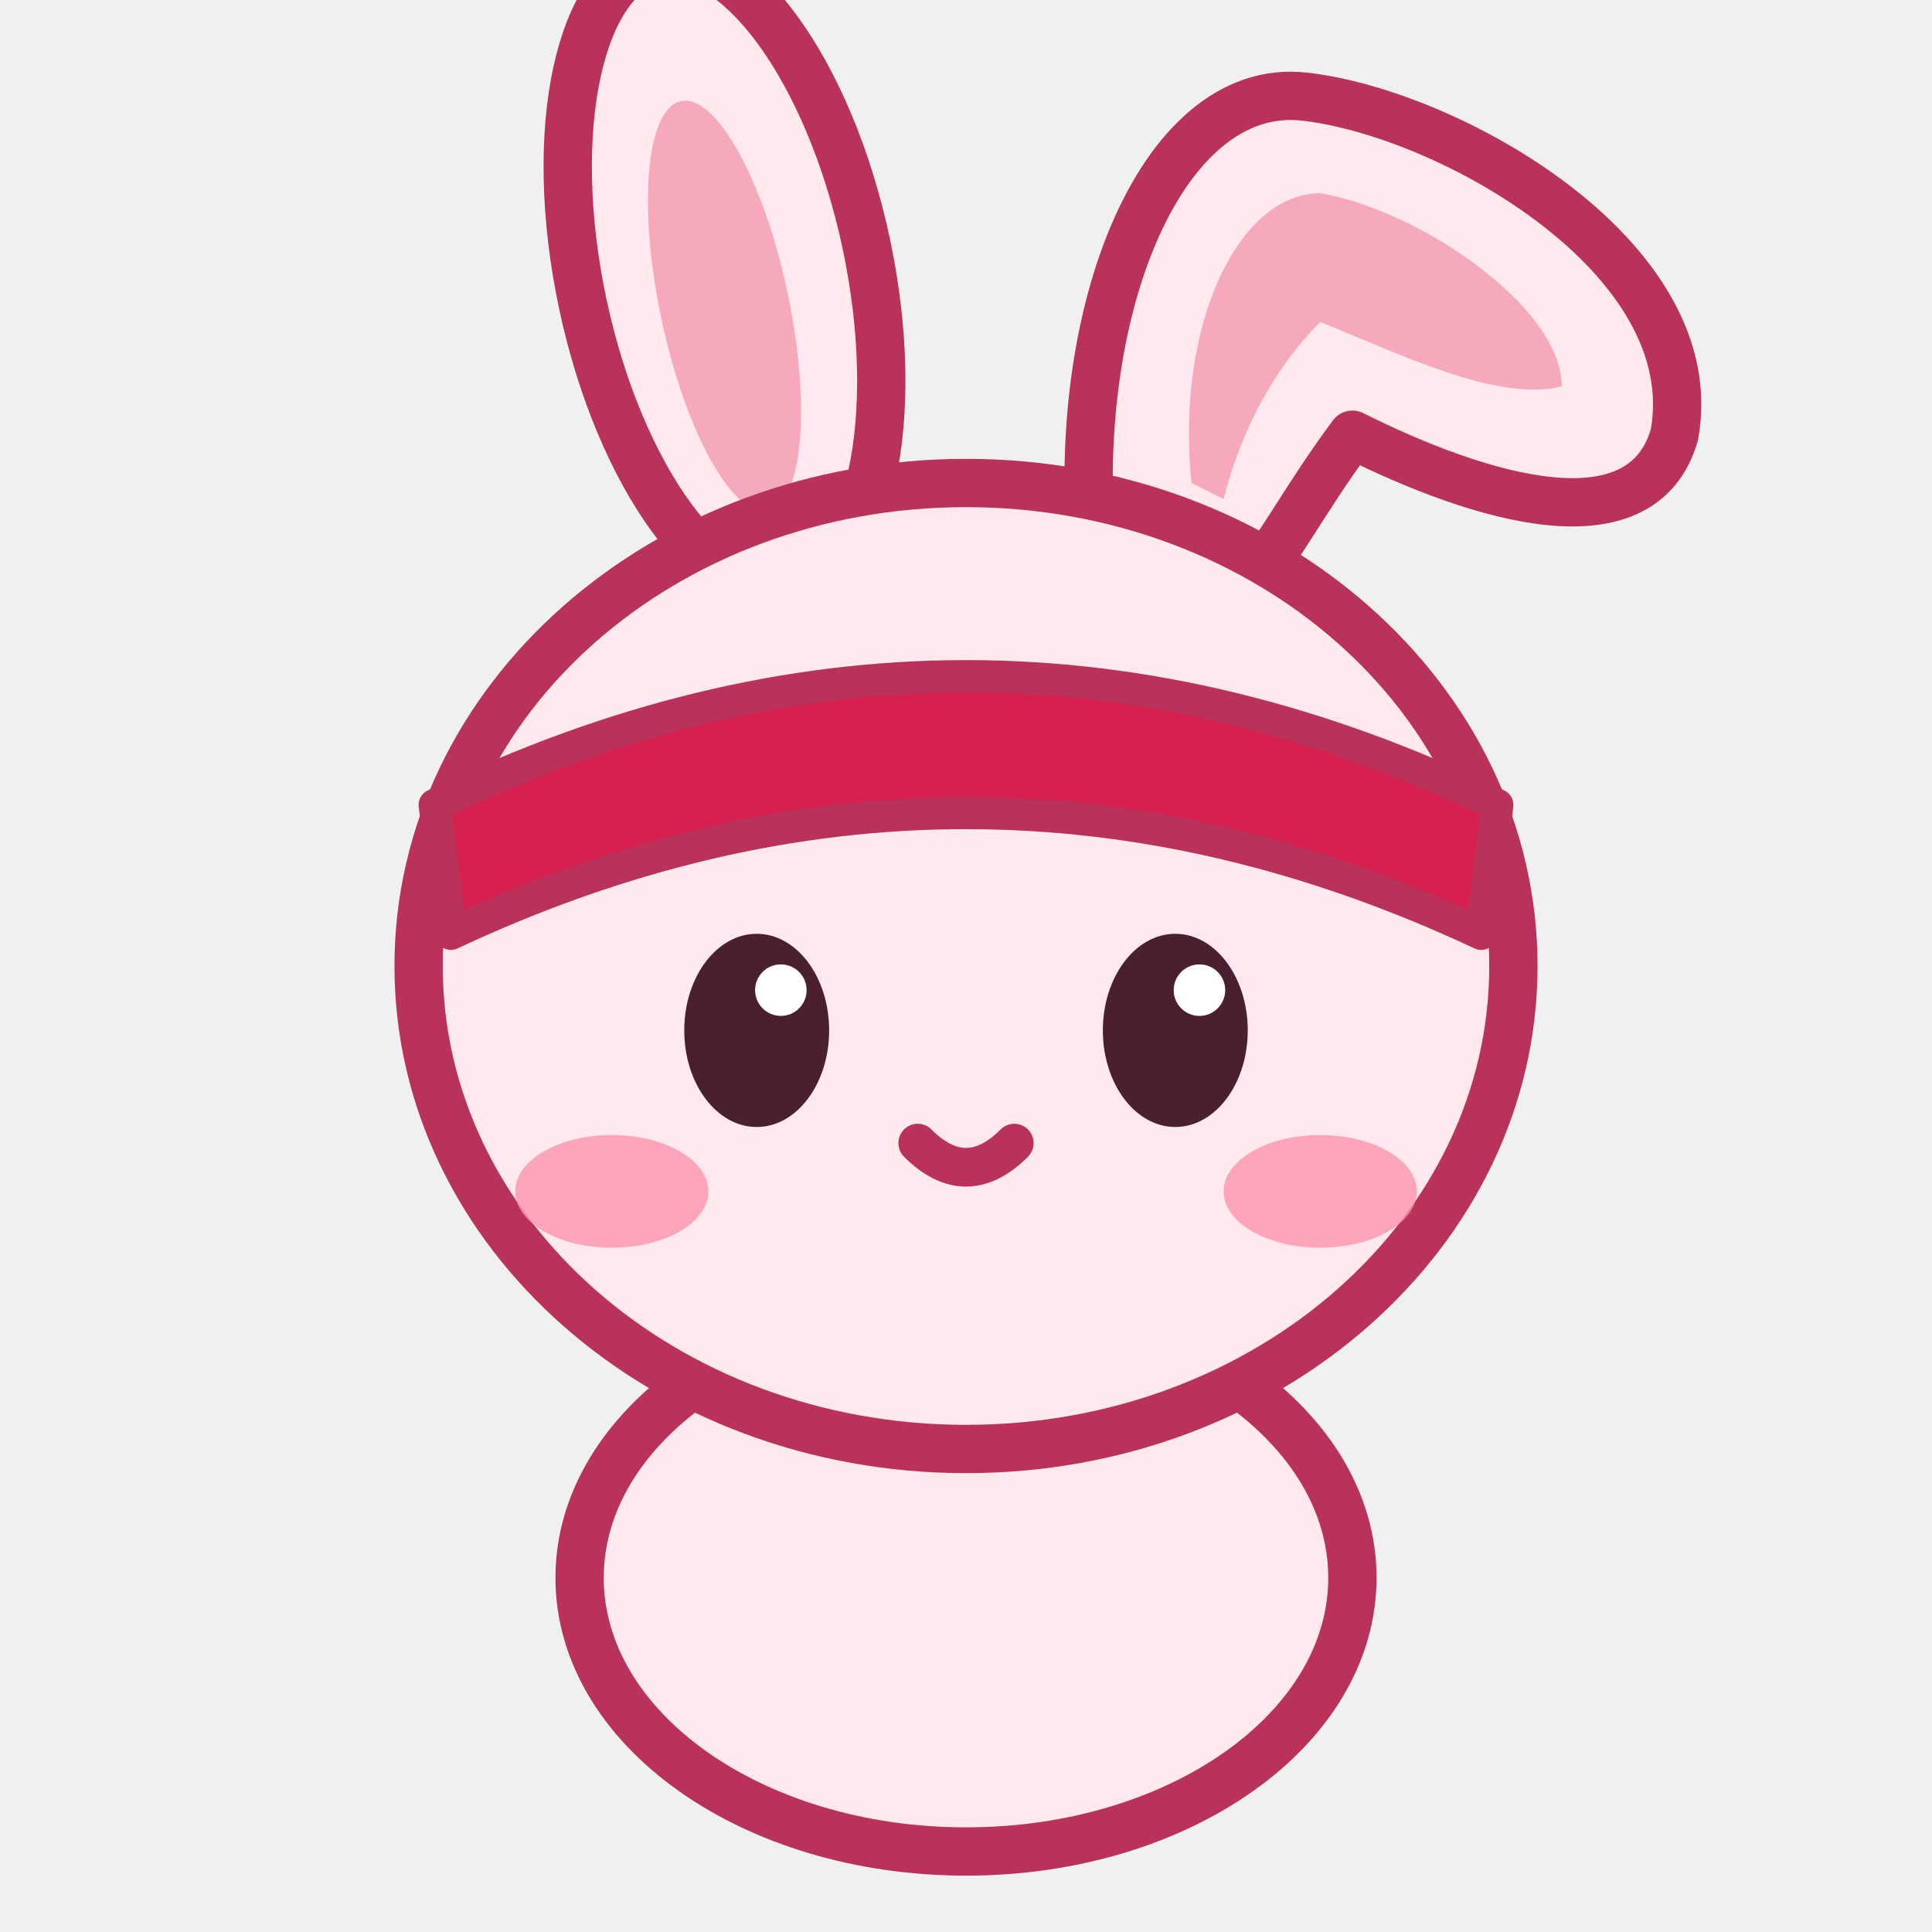
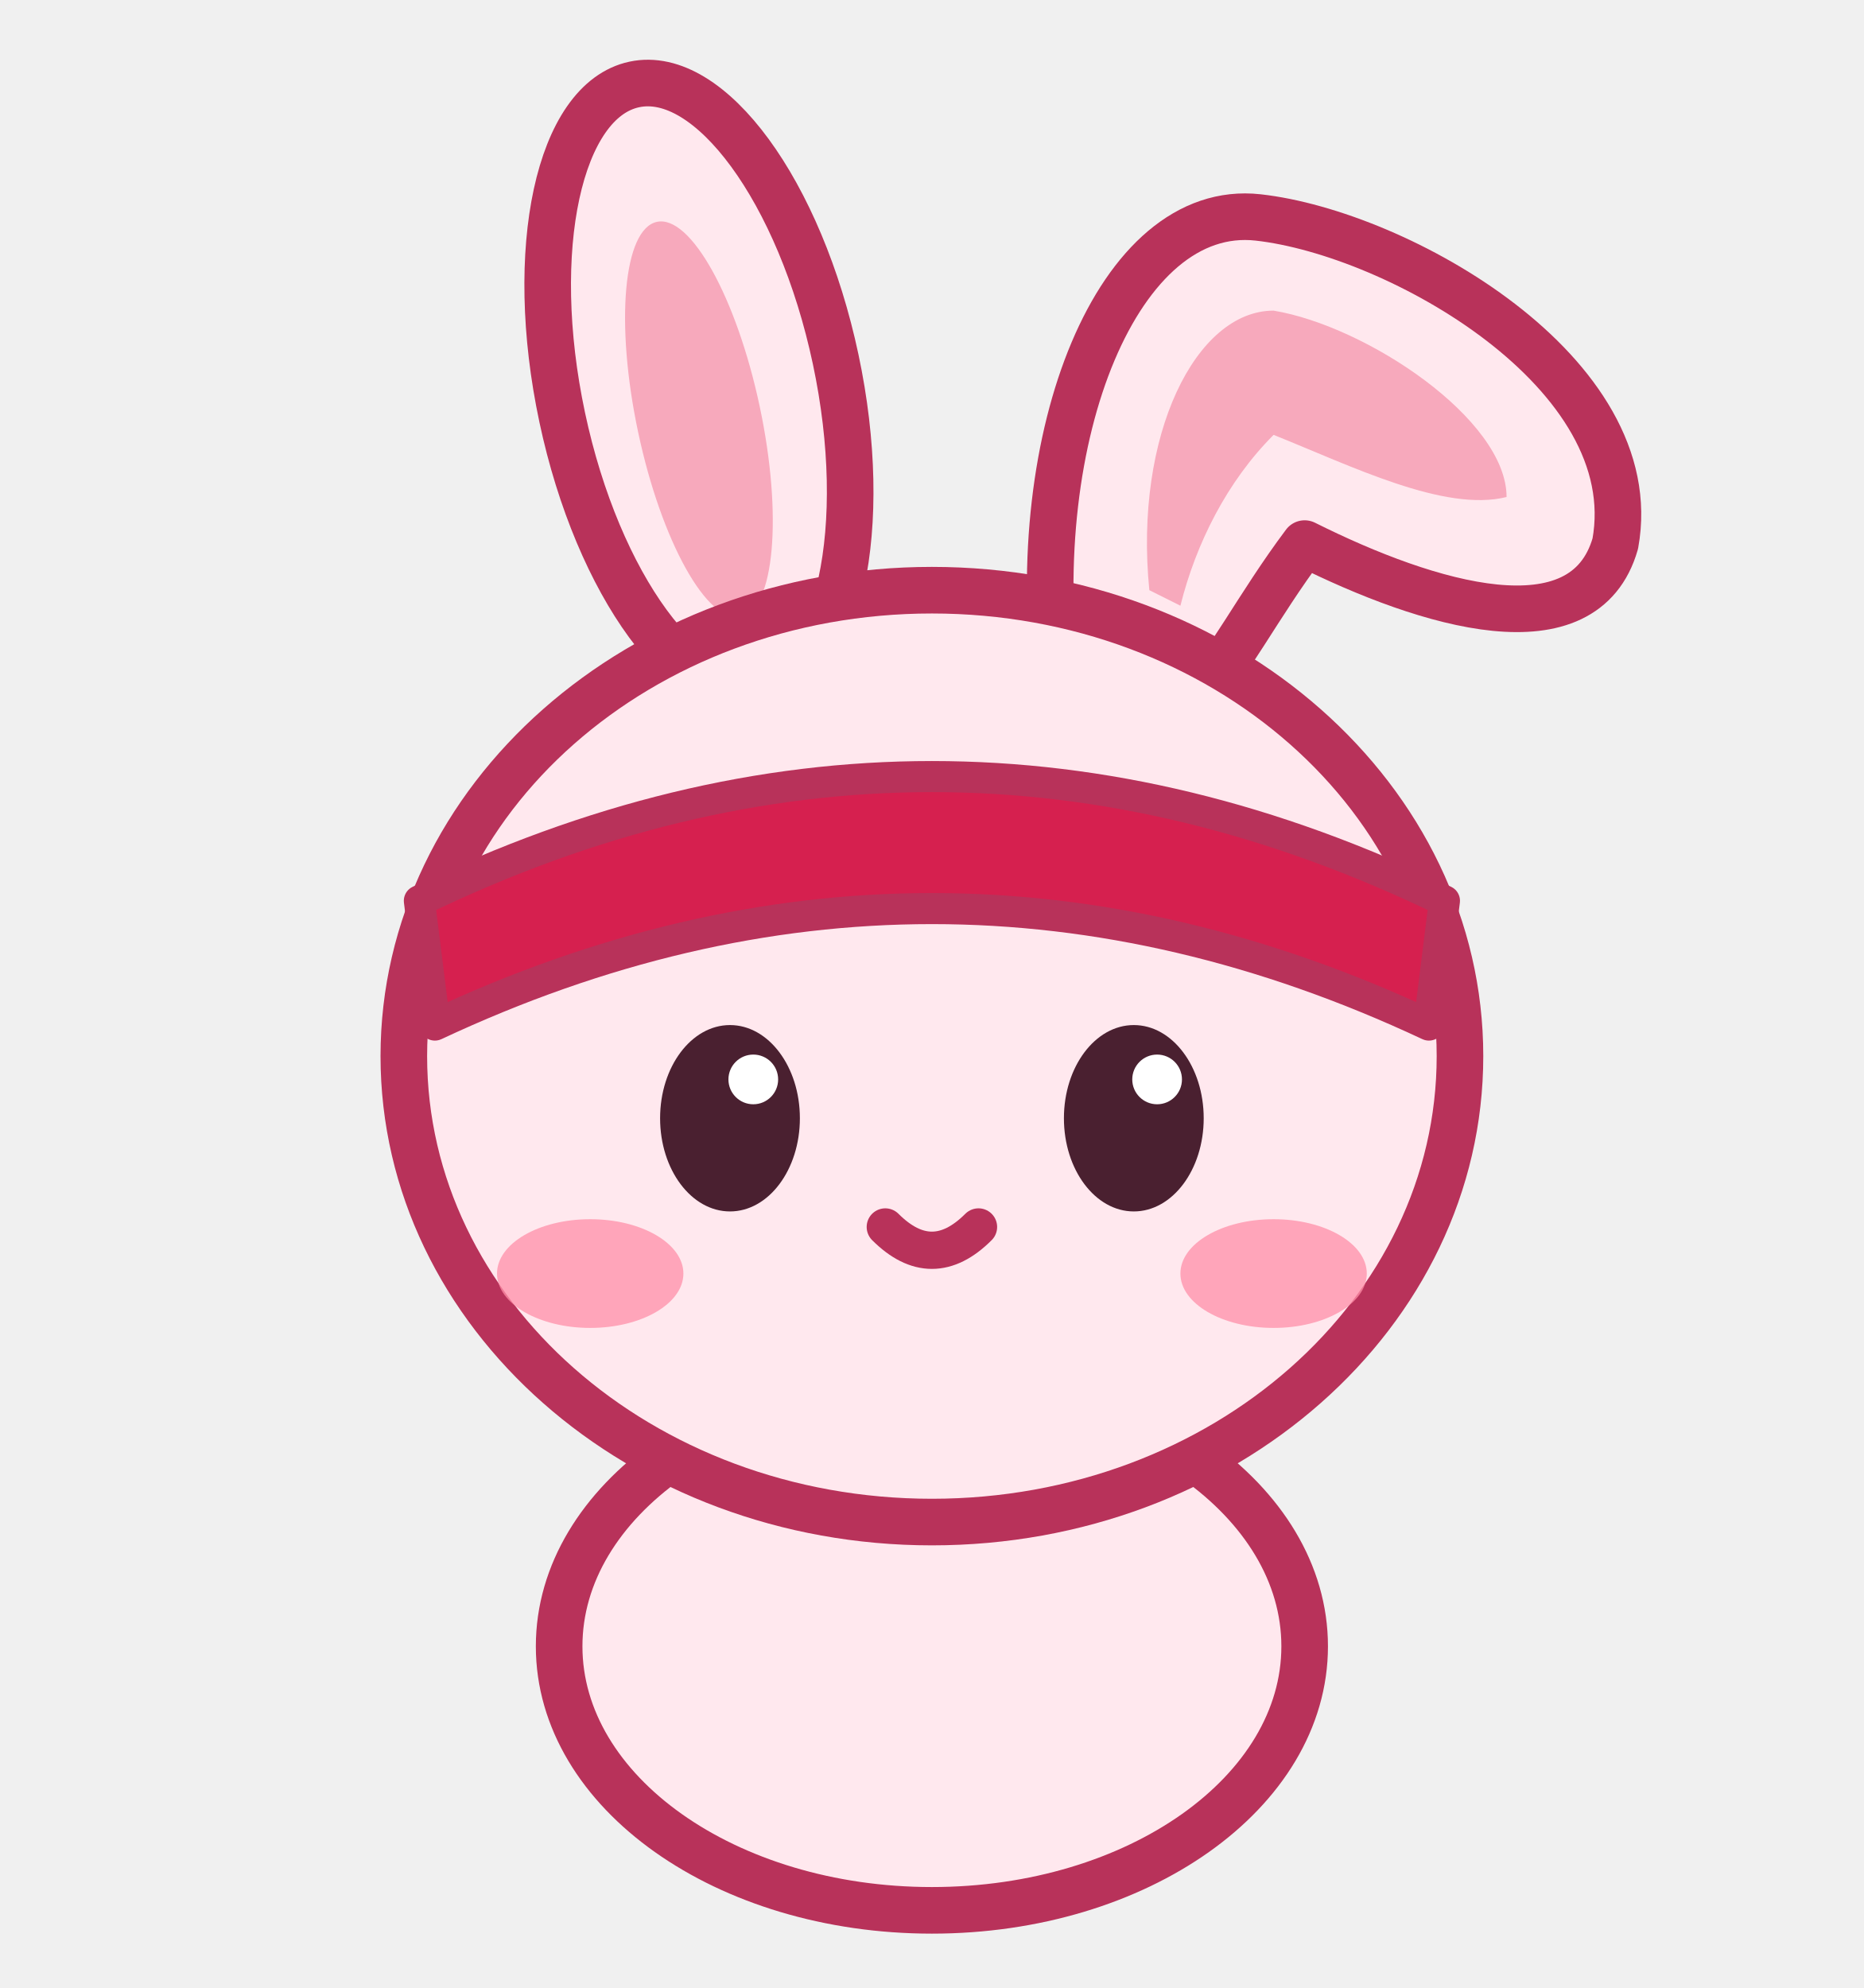
- <svg xmlns="http://www.w3.org/2000/svg" viewBox="0 0 120 120">
+ <svg xmlns="http://www.w3.org/2000/svg" viewBox="0 -8 120 128">
  <g transform="translate(0 0)">
    <ellipse cx="45" cy="17" rx="9" ry="20" transform="rotate(-12 45 17)" fill="#FFE8EE" stroke="#B8325A" stroke-width="3" />
    <ellipse cx="45" cy="19" rx="4" ry="13" transform="rotate(-12 45 19)" fill="#F7A9BC" />
    <path d="M68 36 C66 20 72 5 81 6 C90 7 106 16 104 27 C102 34 92 31 84 27 C81 31 79 35 77 37 Z" fill="#FFE8EE" stroke="#B8325A" stroke-width="3" stroke-linejoin="round" />
    <path d="M74 30 C73 20 77 12 82 12 C88 13 97 19 97 24 C93 25 87 22 82 20 C79 23 77 27 76 31 Z" fill="#F7A9BC" />
  </g>
  <ellipse cx="60" cy="98" rx="24" ry="17" fill="#FFE8EE" stroke="#B8325A" stroke-width="3" />
  <ellipse cx="60" cy="60" rx="34" ry="30" fill="#FFE8EE" stroke="#B8325A" stroke-width="3" />
  <path d="M27 50 Q60 34 93 50 L92 58 Q60 43 28 58 Z" fill="#D6204F" stroke="#B8325A" stroke-width="2" stroke-linejoin="round" />
  <ellipse cx="47" cy="64" rx="4.5" ry="6" fill="#4A2030" />
  <circle cx="48.5" cy="61.5" r="1.6" fill="#fff" />
  <ellipse cx="73" cy="64" rx="4.5" ry="6" fill="#4A2030" />
  <circle cx="74.5" cy="61.5" r="1.6" fill="#fff" />
  <ellipse cx="38" cy="74" rx="6" ry="3.5" fill="#FF8FA8" opacity=".75" />
  <ellipse cx="82" cy="74" rx="6" ry="3.5" fill="#FF8FA8" opacity=".75" />
  <path d="M57 71 Q60 74 63 71" fill="none" stroke="#B8325A" stroke-width="2.4" stroke-linecap="round" />
</svg>
